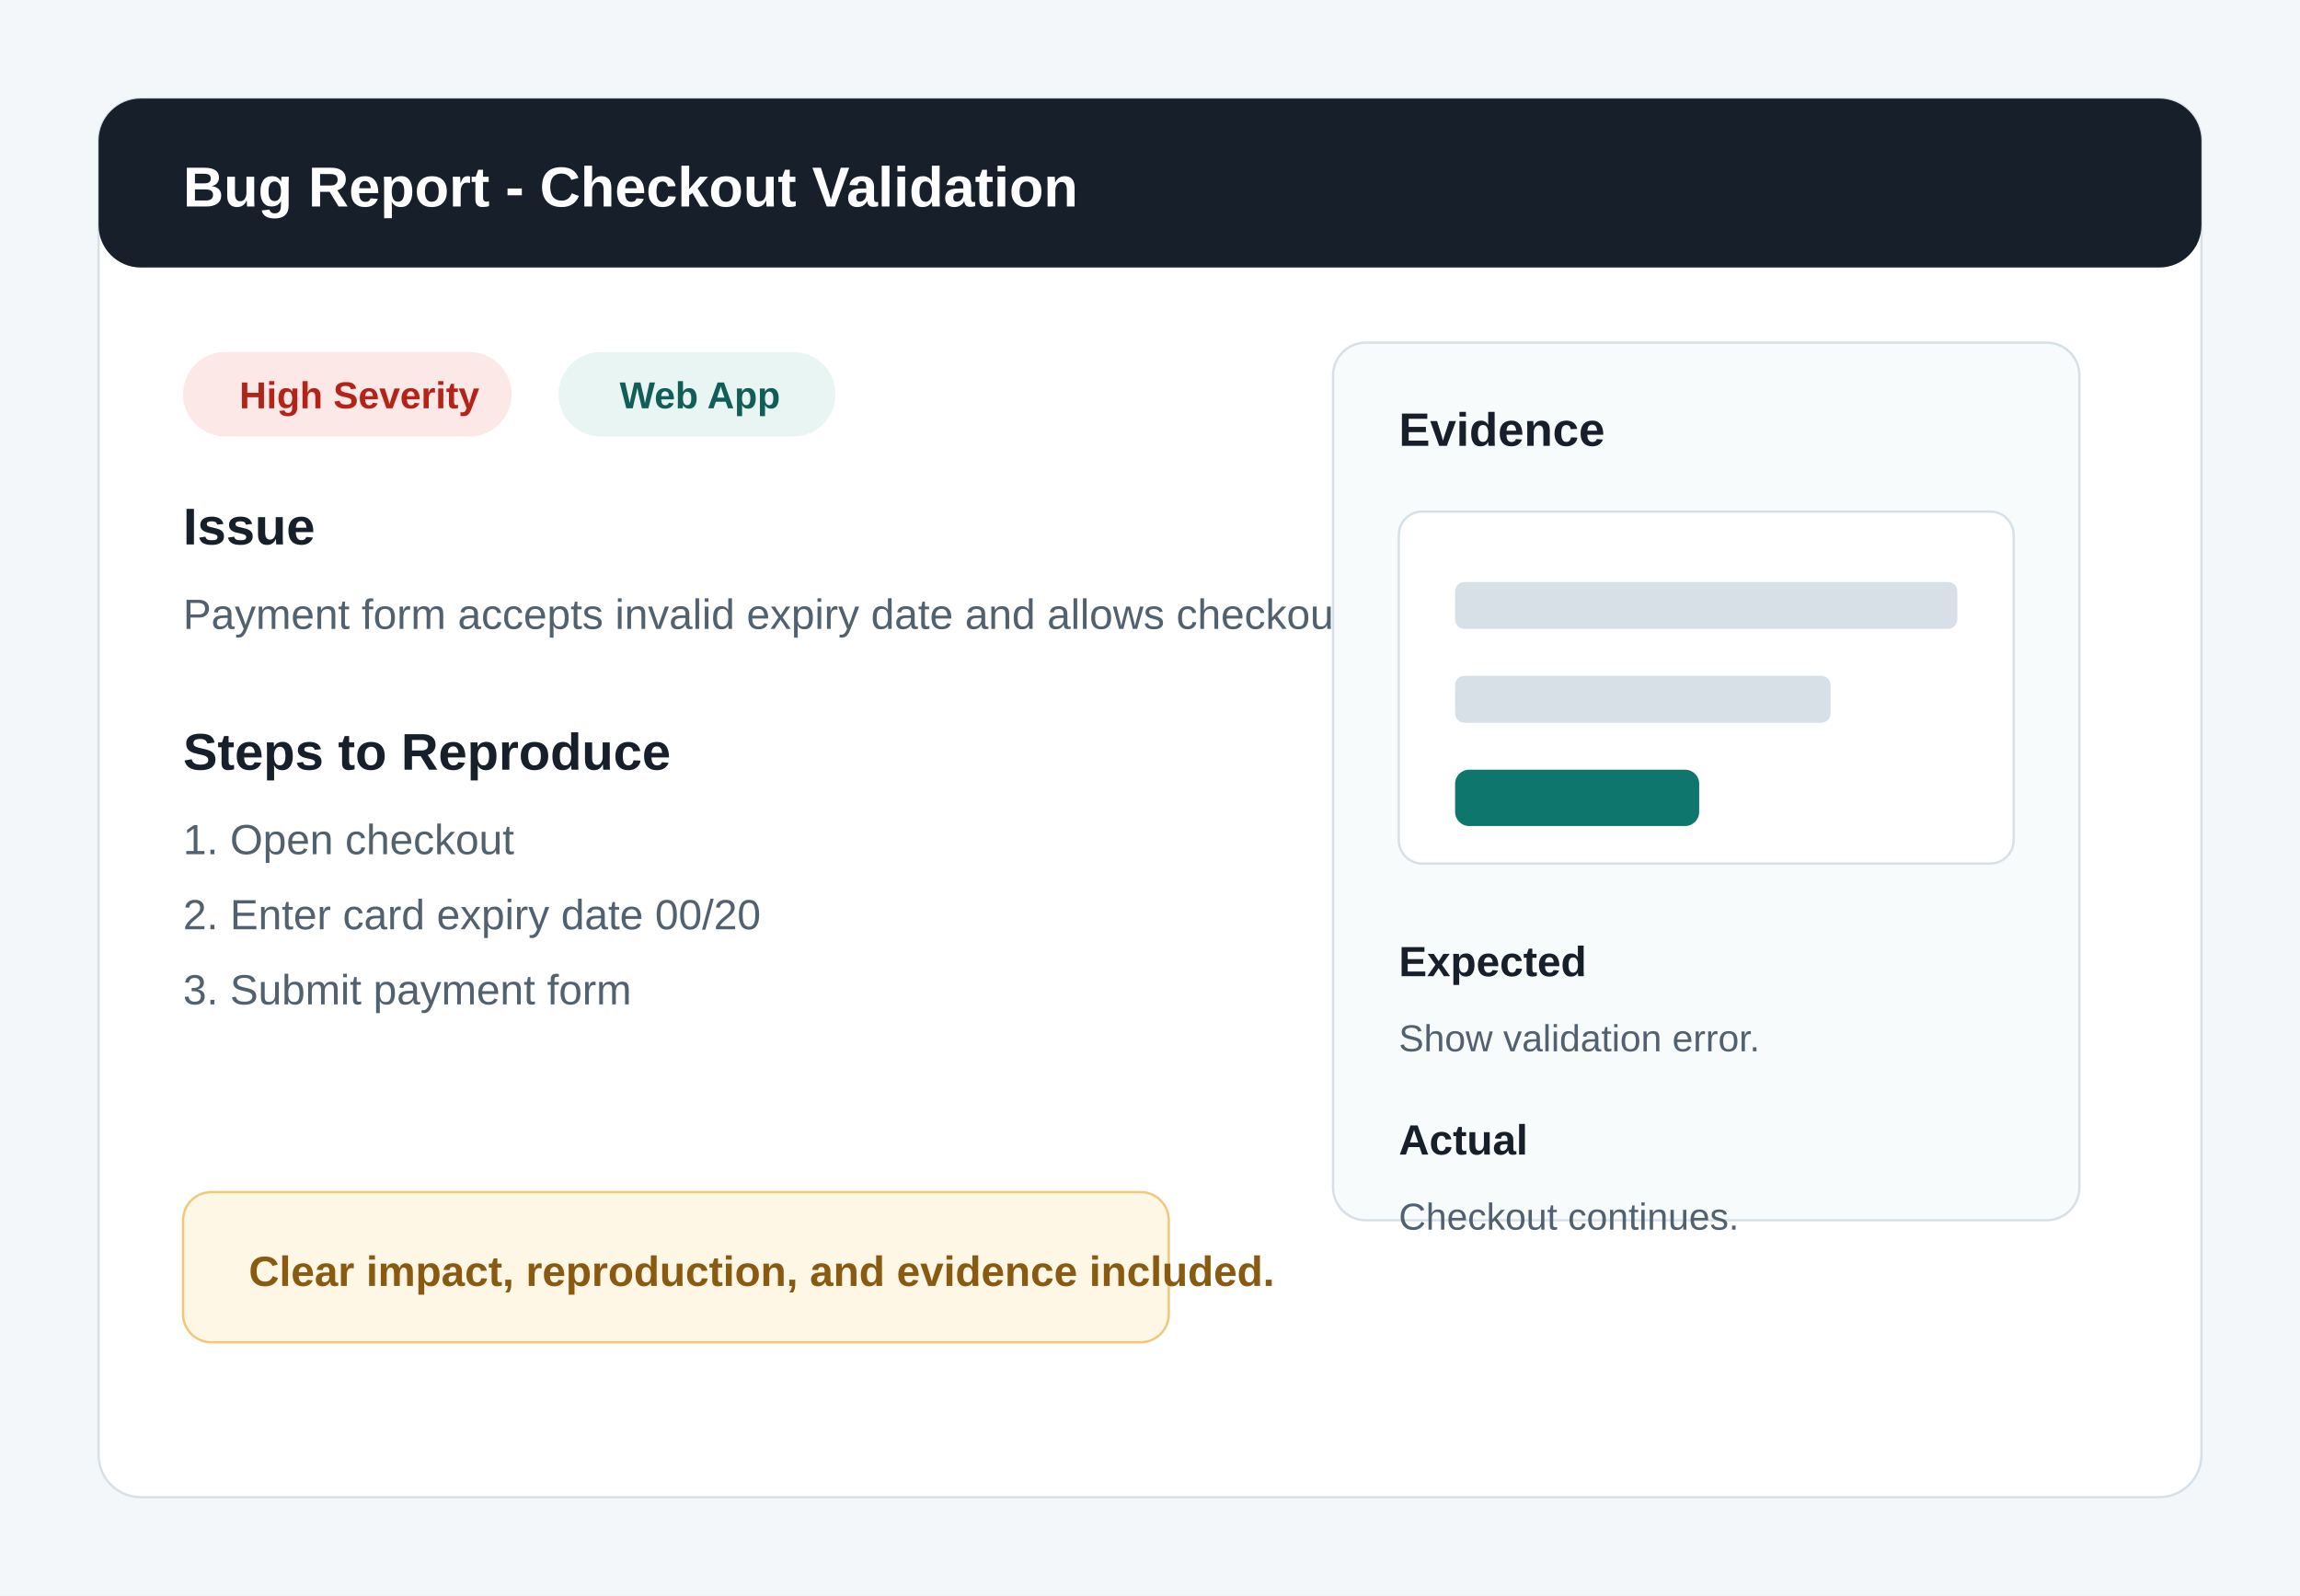
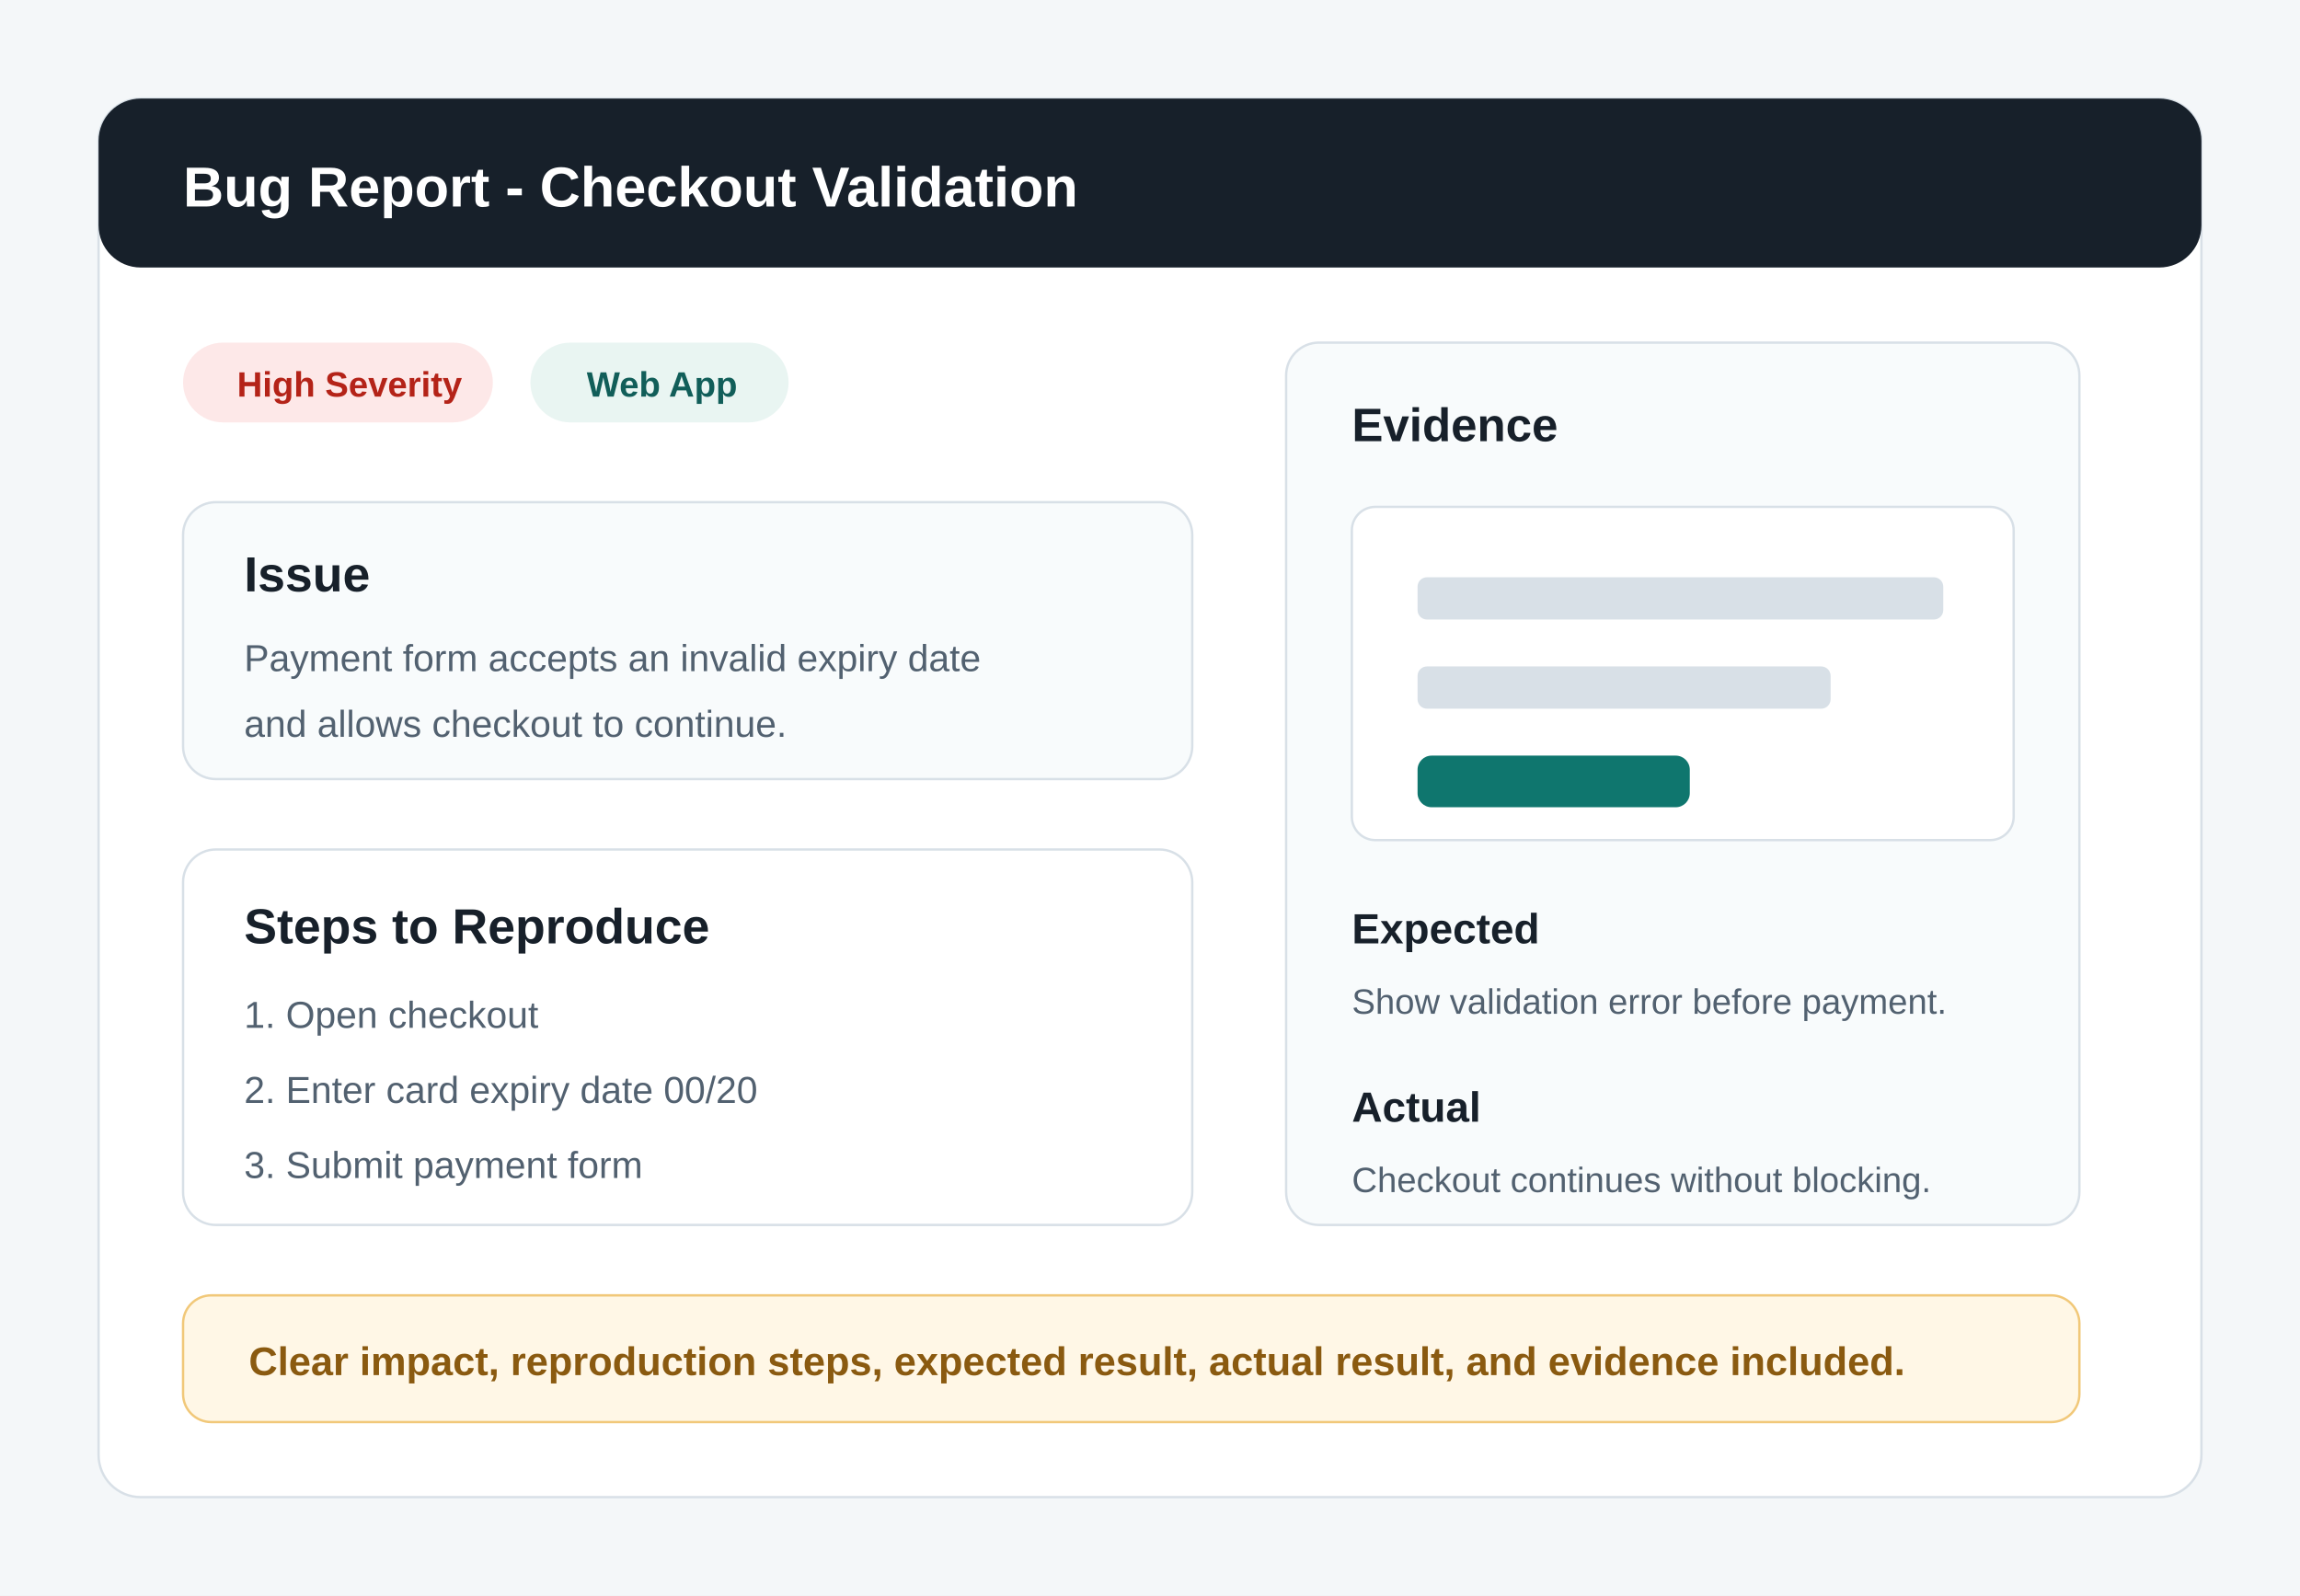
<svg xmlns="http://www.w3.org/2000/svg" width="980" height="680" viewBox="0 0 980 680" role="img" aria-labelledby="title desc">
  <rect width="980" height="680" fill="#f4f7f9" />
  <rect x="42" y="42" width="896" height="596" rx="18" fill="#ffffff" stroke="#d8e0e7" />
  <rect x="42" y="42" width="896" height="72" rx="18" fill="#17202a" />
  <text x="78" y="88" fill="#ffffff" font-family="Arial, Helvetica, sans-serif" font-size="24" font-weight="700">Bug Report - Checkout Validation</text>
-   <rect x="78" y="150" width="140" height="36" rx="18" fill="#fde8e8" />
-   <text x="102" y="174" fill="#b42318" font-family="Arial, Helvetica, sans-serif" font-size="16" font-weight="700">High Severity</text>
-   <rect x="238" y="150" width="118" height="36" rx="18" fill="#e9f5f2" />
-   <text x="264" y="174" fill="#115e59" font-family="Arial, Helvetica, sans-serif" font-size="16" font-weight="700">Web App</text>
-   <text x="78" y="232" fill="#17202a" font-family="Arial, Helvetica, sans-serif" font-size="22" font-weight="700">Issue</text>
-   <text x="78" y="268" fill="#526170" font-family="Arial, Helvetica, sans-serif" font-size="18">Payment form accepts invalid expiry date and allows checkout to continue.</text>
-   <text x="78" y="328" fill="#17202a" font-family="Arial, Helvetica, sans-serif" font-size="22" font-weight="700">Steps to Reproduce</text>
-   <text x="78" y="364" fill="#526170" font-family="Arial, Helvetica, sans-serif" font-size="18">1. Open checkout</text>
-   <text x="78" y="396" fill="#526170" font-family="Arial, Helvetica, sans-serif" font-size="18">2. Enter card expiry date 00/20</text>
-   <text x="78" y="428" fill="#526170" font-family="Arial, Helvetica, sans-serif" font-size="18">3. Submit payment form</text>
-   <rect x="568" y="146" width="318" height="374" rx="14" fill="#f8fbfc" stroke="#d8e0e7" />
-   <text x="596" y="190" fill="#17202a" font-family="Arial, Helvetica, sans-serif" font-size="20" font-weight="700">Evidence</text>
-   <rect x="596" y="218" width="262" height="150" rx="10" fill="#ffffff" stroke="#d8e0e7" />
-   <rect x="620" y="248" width="214" height="20" rx="4" fill="#d8e0e7" />
-   <rect x="620" y="288" width="160" height="20" rx="4" fill="#d8e0e7" />
-   <rect x="620" y="328" width="104" height="24" rx="6" fill="#0f766e" />
-   <text x="596" y="416" fill="#17202a" font-family="Arial, Helvetica, sans-serif" font-size="18" font-weight="700">Expected</text>
-   <text x="596" y="448" fill="#526170" font-family="Arial, Helvetica, sans-serif" font-size="16">Show validation error.</text>
-   <text x="596" y="492" fill="#17202a" font-family="Arial, Helvetica, sans-serif" font-size="18" font-weight="700">Actual</text>
-   <text x="596" y="524" fill="#526170" font-family="Arial, Helvetica, sans-serif" font-size="16">Checkout continues.</text>
-   <rect x="78" y="508" width="420" height="64" rx="12" fill="#fff7e6" stroke="#f1c879" />
-   <text x="106" y="548" fill="#8a5a10" font-family="Arial, Helvetica, sans-serif" font-size="18" font-weight="700">Clear impact, reproduction, and evidence included.</text>
+   <rect x="78" y="146" width="132" height="34" rx="17" fill="#fde8e8" />
+   <text x="101" y="169" fill="#b42318" font-family="Arial, Helvetica, sans-serif" font-size="15" font-weight="700">High Severity</text>
+   <rect x="226" y="146" width="110" height="34" rx="17" fill="#e9f5f2" />
+   <text x="250" y="169" fill="#115e59" font-family="Arial, Helvetica, sans-serif" font-size="15" font-weight="700">Web App</text>
+   <rect x="78" y="214" width="430" height="118" rx="14" fill="#f8fbfc" stroke="#d8e0e7" />
+   <text x="104" y="252" fill="#17202a" font-family="Arial, Helvetica, sans-serif" font-size="21" font-weight="700">Issue</text>
+   <text x="104" y="286" fill="#526170" font-family="Arial, Helvetica, sans-serif" font-size="16">Payment form accepts an invalid expiry date</text>
+   <text x="104" y="314" fill="#526170" font-family="Arial, Helvetica, sans-serif" font-size="16">and allows checkout to continue.</text>
+   <rect x="78" y="362" width="430" height="160" rx="14" fill="#ffffff" stroke="#d8e0e7" />
+   <text x="104" y="402" fill="#17202a" font-family="Arial, Helvetica, sans-serif" font-size="21" font-weight="700">Steps to Reproduce</text>
+   <text x="104" y="438" fill="#526170" font-family="Arial, Helvetica, sans-serif" font-size="16">1. Open checkout</text>
+   <text x="104" y="470" fill="#526170" font-family="Arial, Helvetica, sans-serif" font-size="16">2. Enter card expiry date 00/20</text>
+   <text x="104" y="502" fill="#526170" font-family="Arial, Helvetica, sans-serif" font-size="16">3. Submit payment form</text>
+   <rect x="548" y="146" width="338" height="376" rx="14" fill="#f8fbfc" stroke="#d8e0e7" />
+   <text x="576" y="188" fill="#17202a" font-family="Arial, Helvetica, sans-serif" font-size="20" font-weight="700">Evidence</text>
+   <rect x="576" y="216" width="282" height="142" rx="10" fill="#ffffff" stroke="#d8e0e7" />
+   <rect x="604" y="246" width="224" height="18" rx="4" fill="#d8e0e7" />
+   <rect x="604" y="284" width="176" height="18" rx="4" fill="#d8e0e7" />
+   <rect x="604" y="322" width="116" height="22" rx="6" fill="#0f766e" />
+   <text x="576" y="402" fill="#17202a" font-family="Arial, Helvetica, sans-serif" font-size="18" font-weight="700">Expected</text>
+   <text x="576" y="432" fill="#526170" font-family="Arial, Helvetica, sans-serif" font-size="15">Show validation error before payment.</text>
+   <text x="576" y="478" fill="#17202a" font-family="Arial, Helvetica, sans-serif" font-size="18" font-weight="700">Actual</text>
+   <text x="576" y="508" fill="#526170" font-family="Arial, Helvetica, sans-serif" font-size="15">Checkout continues without blocking.</text>
+   <rect x="78" y="552" width="808" height="54" rx="12" fill="#fff7e6" stroke="#f1c879" />
+   <text x="106" y="586" fill="#8a5a10" font-family="Arial, Helvetica, sans-serif" font-size="17" font-weight="700">Clear impact, reproduction steps, expected result, actual result, and evidence included.</text>
</svg>
